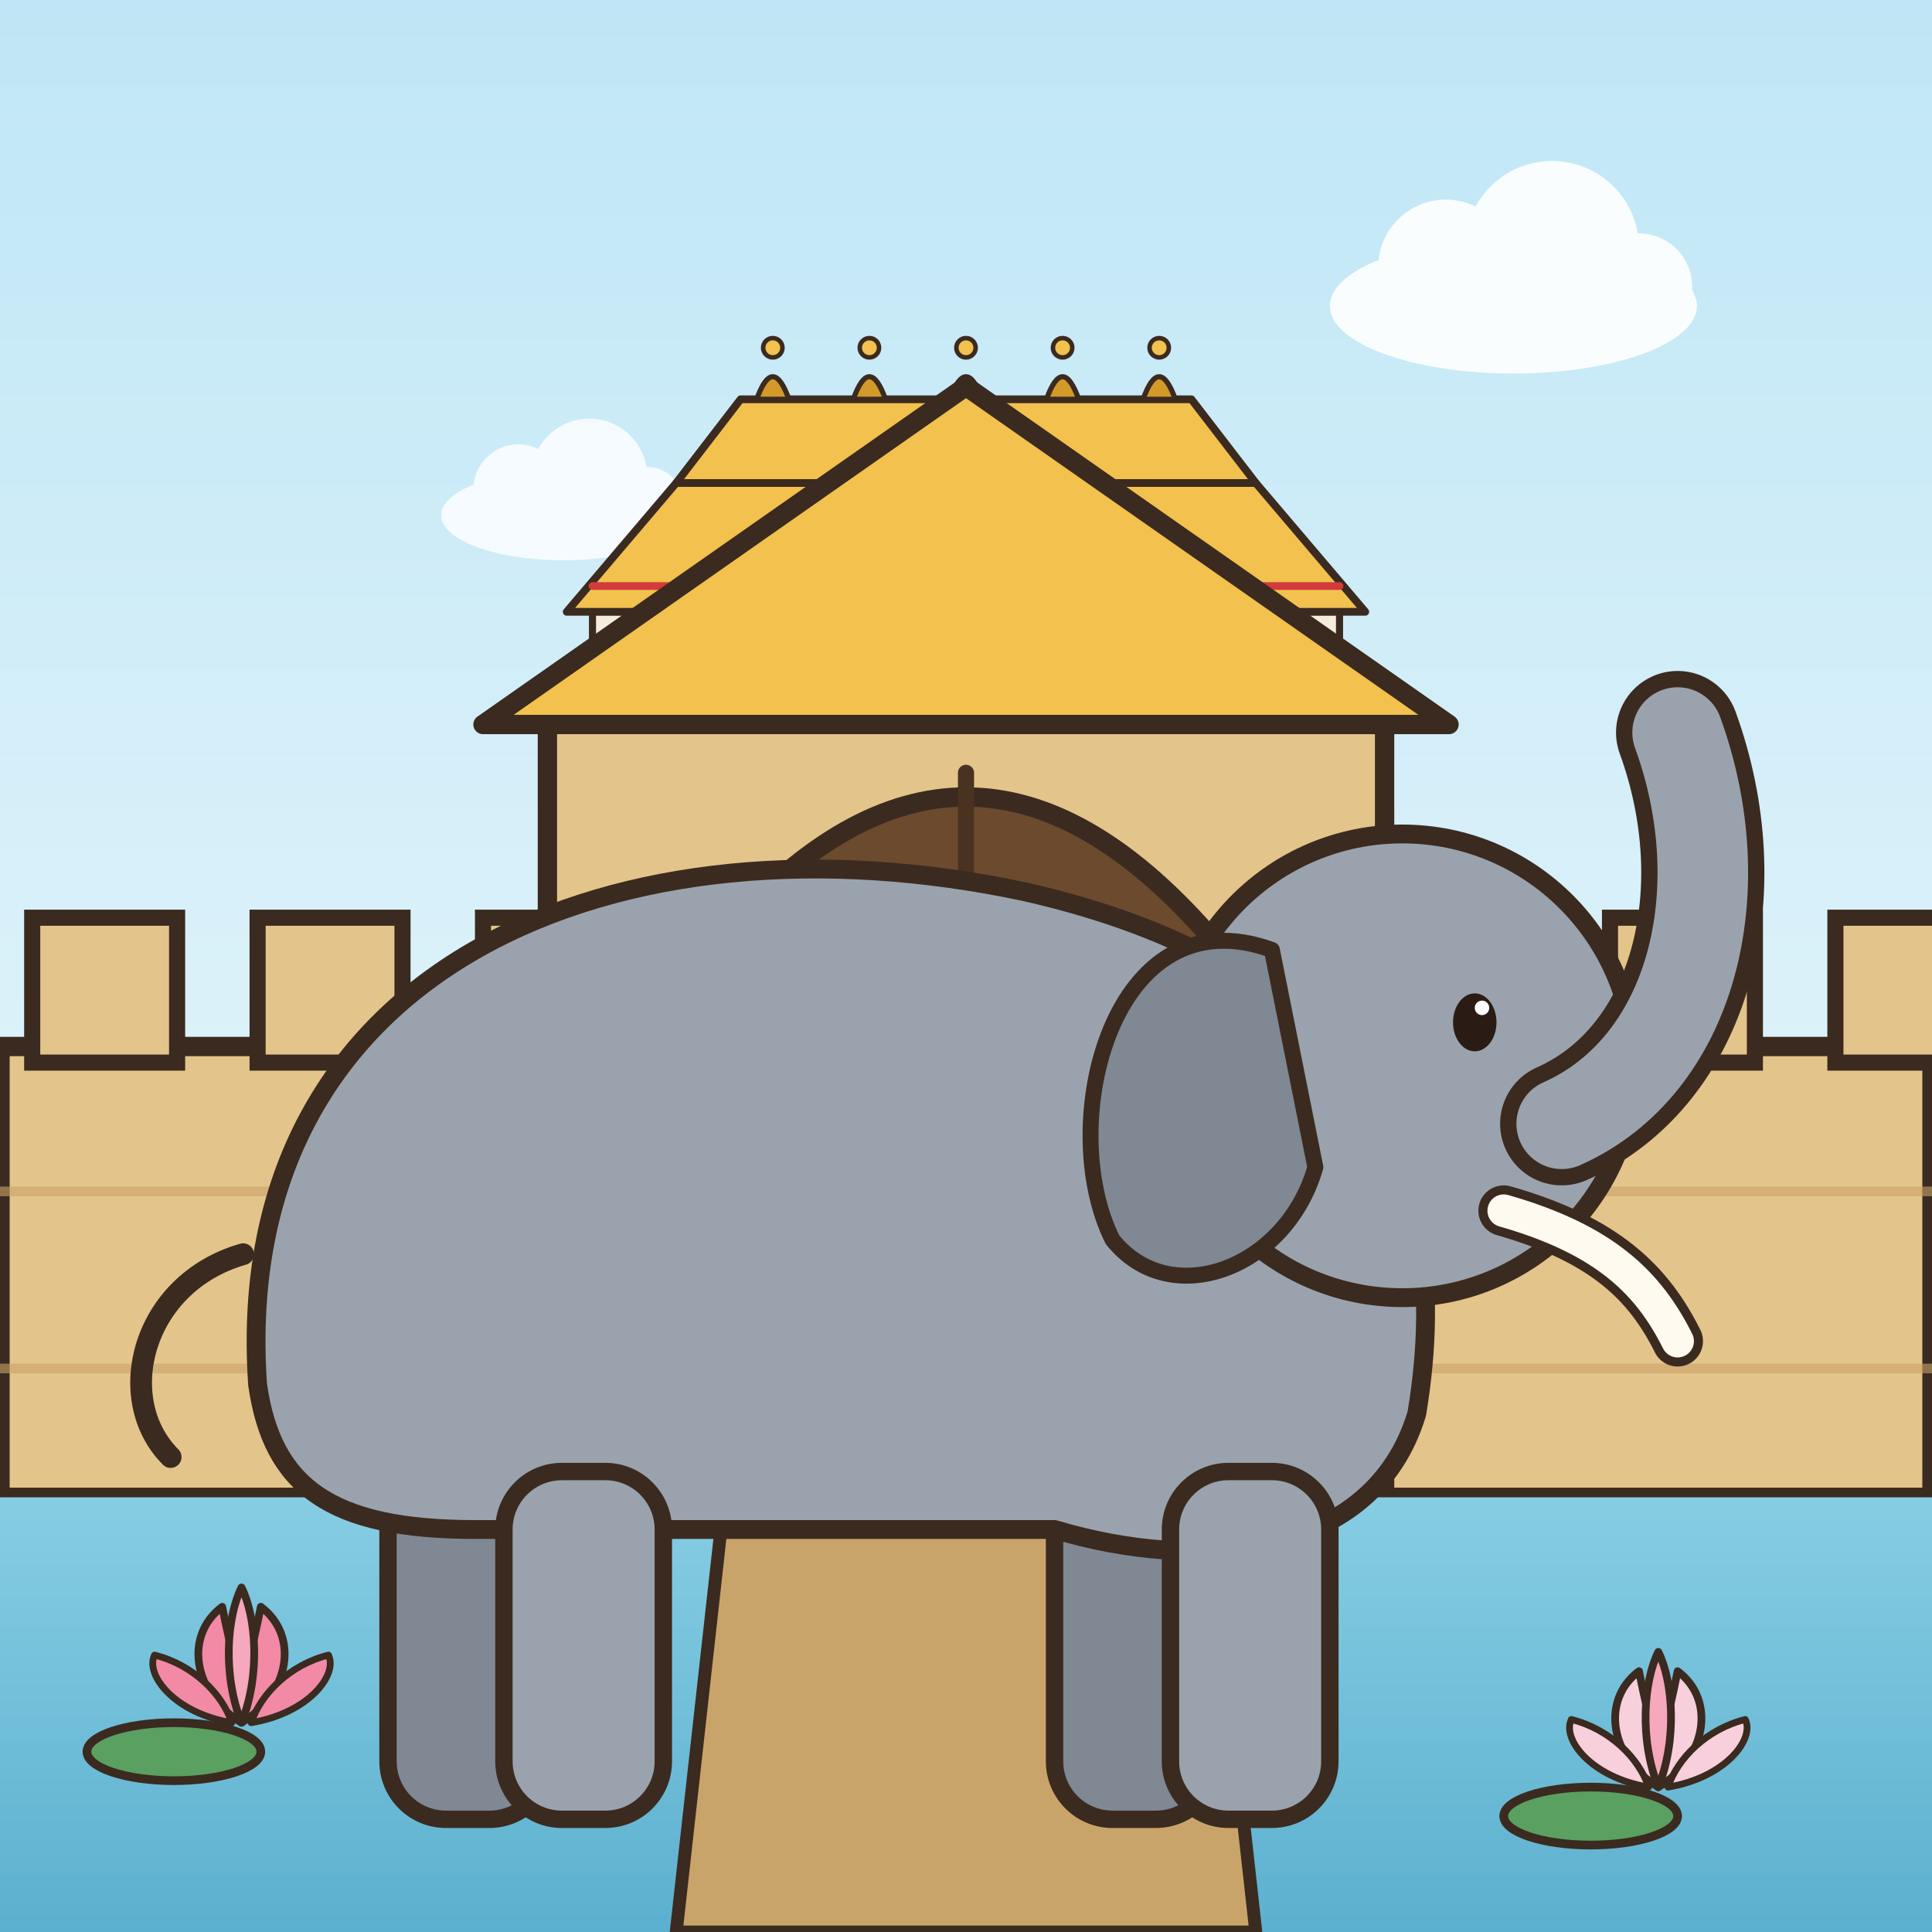
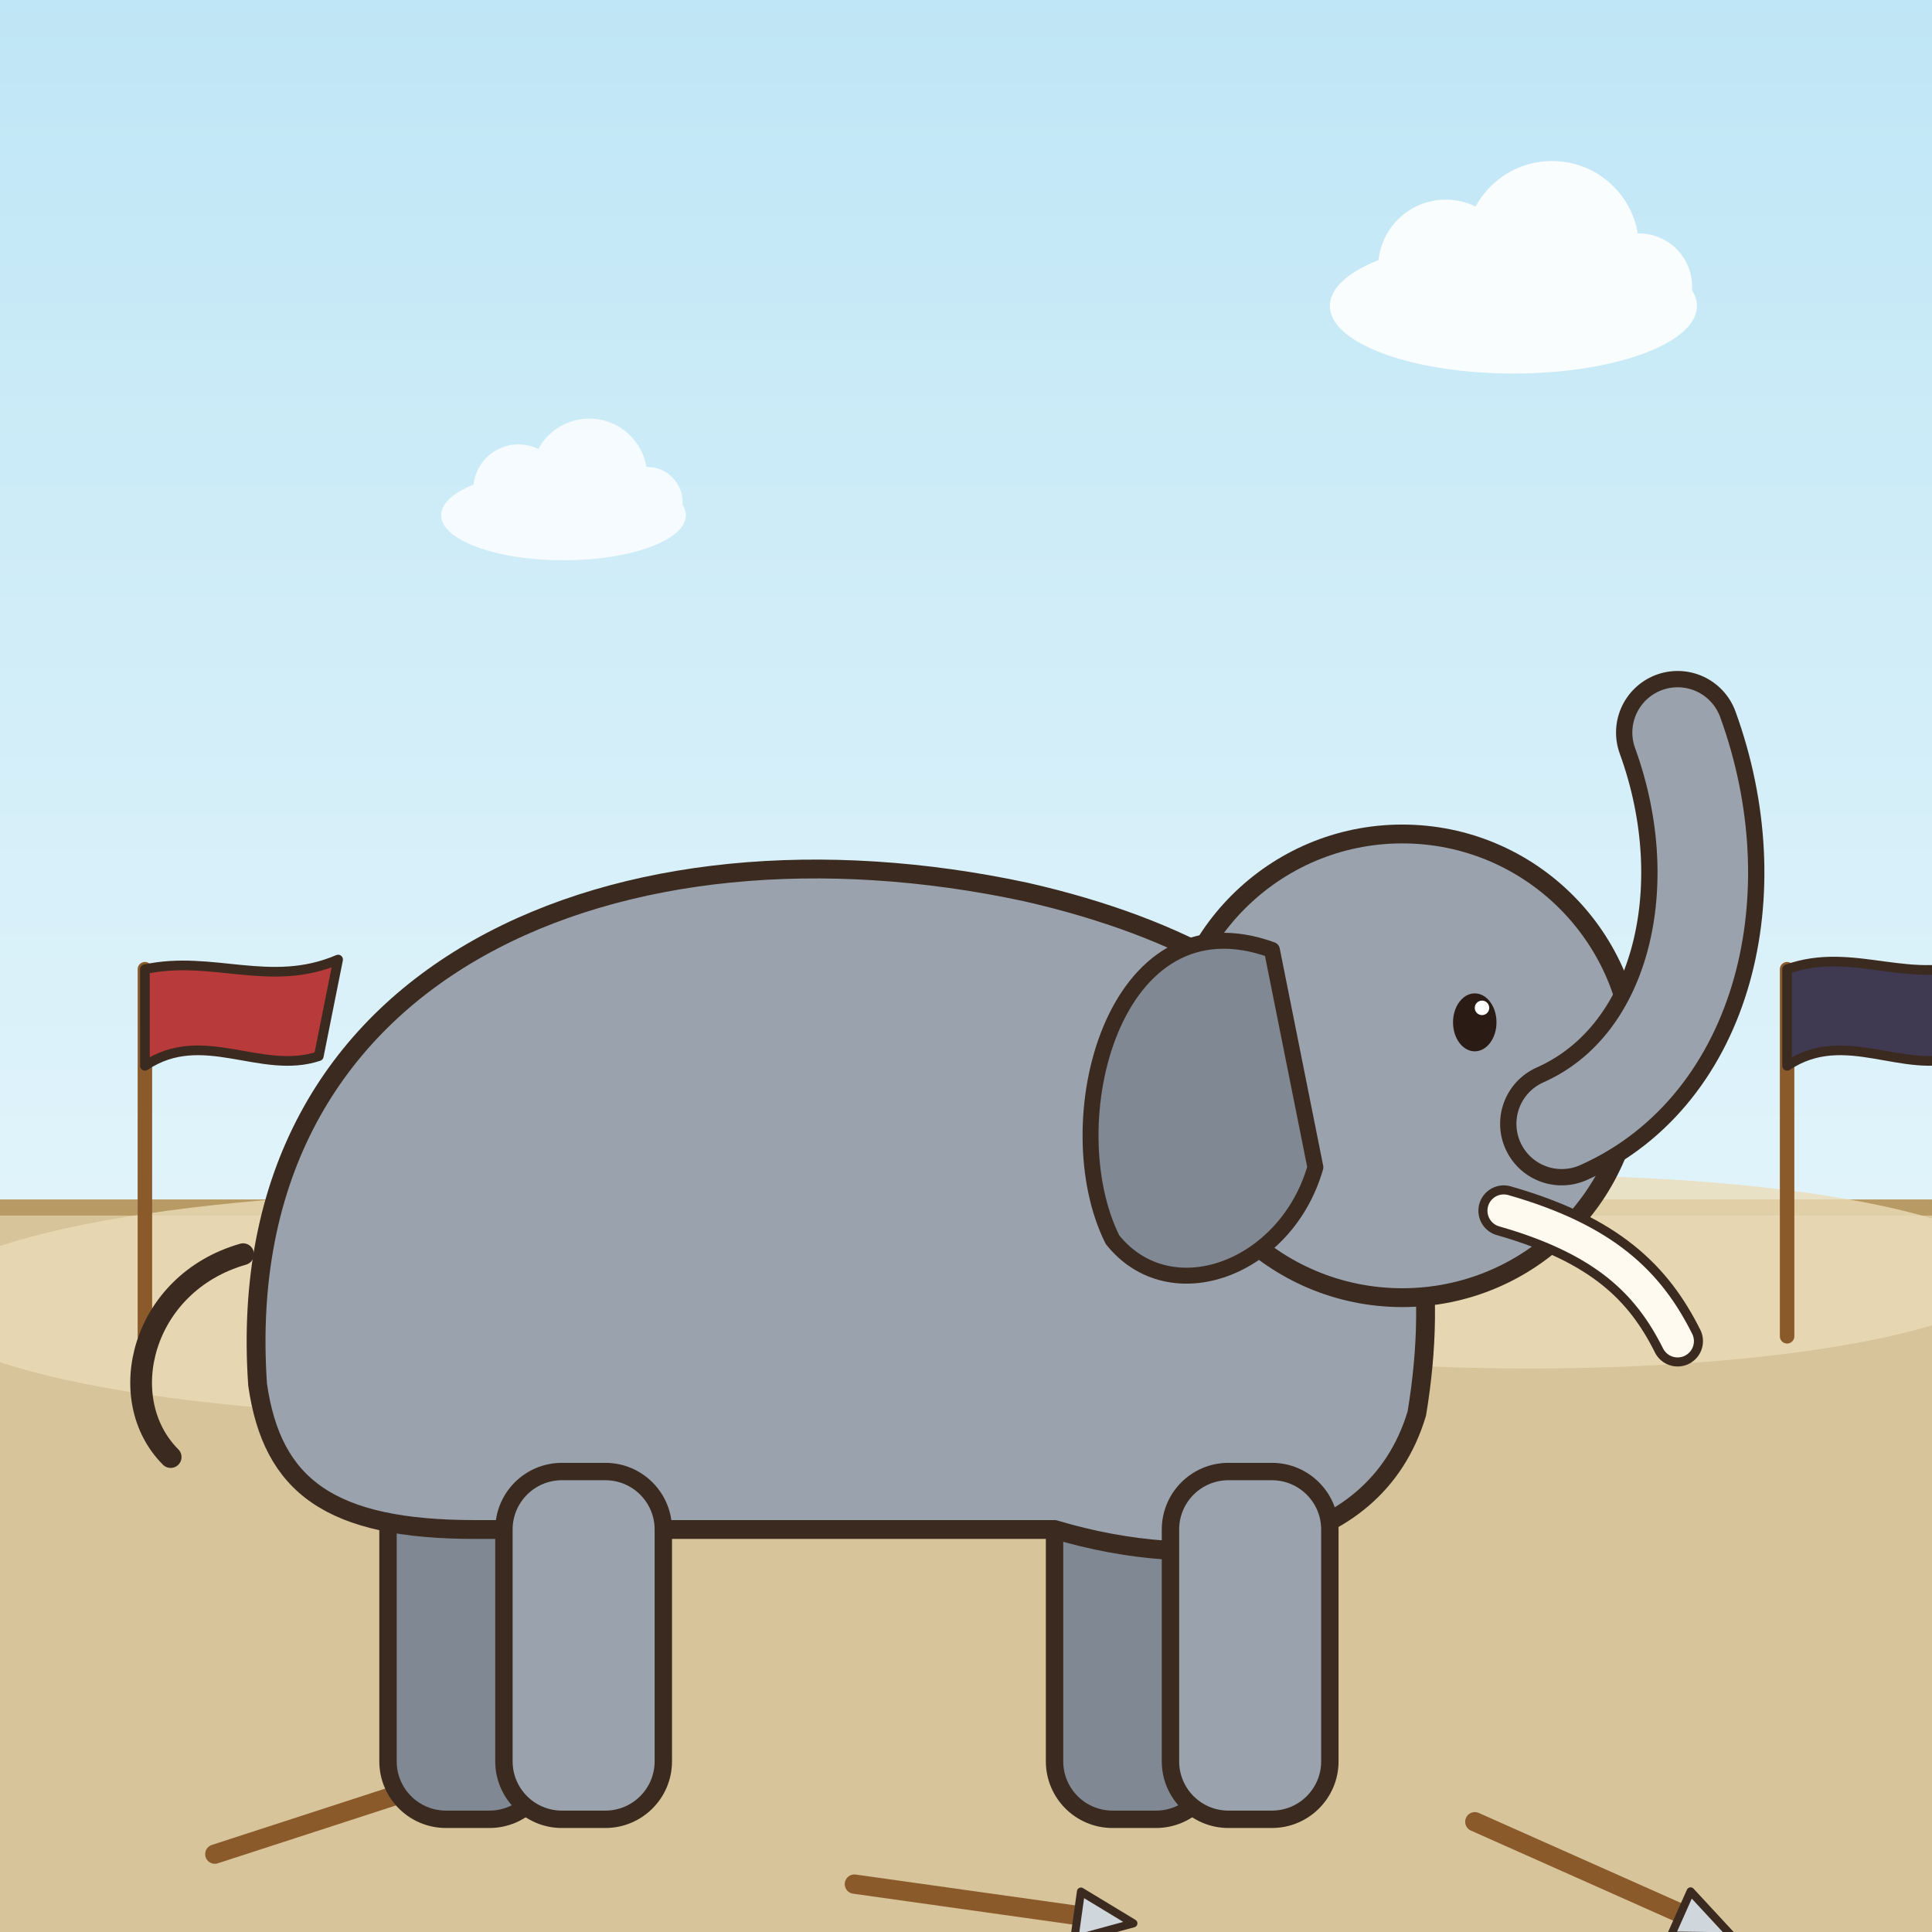
<svg xmlns="http://www.w3.org/2000/svg" viewBox="0 0 240 240" width="240" height="240" role="img">
  <defs>
    <linearGradient id="sky" x1="0" y1="0" x2="0" y2="1">
      <stop offset="0" stop-color="#bfe6f6" />
      <stop offset=".6" stop-color="#dff3fa" />
      <stop offset="1" stop-color="#f4fbfd" />
    </linearGradient>
    <linearGradient id="water" x1="0" y1="0" x2="0" y2="1">
      <stop offset="0" stop-color="#86cde3" />
      <stop offset="1" stop-color="#5cb0cf" />
    </linearGradient>
    <radialGradient id="glow" cx=".5" cy=".5" r=".5">
      <stop offset="0" stop-color="#fffbe6" />
      <stop offset="1" stop-color="#ffe9a8" stop-opacity="0" />
    </radialGradient>
  </defs>
  <rect x="0" y="0" width="240" height="240" rx="0" fill="url(#sky)" stroke="none" stroke-width="0" />
  <g transform="translate(188,38) scale(0.6,0.6)" opacity="0.9">
    <ellipse cx="0" cy="0" rx="38" ry="14" fill="#ffffff" stroke="none" stroke-width="2.5" />
    <circle cx="-14" cy="-8" r="14" fill="#ffffff" stroke="none" stroke-width="2.5" />
    <circle cx="8" cy="-12" r="18" fill="#ffffff" stroke="none" stroke-width="2.5" />
    <circle cx="26" cy="-4" r="11" fill="#ffffff" stroke="none" stroke-width="2.5" />
  </g>
  <g transform="translate(70,64) scale(0.4,0.4)" opacity="0.8">
    <ellipse cx="0" cy="0" rx="38" ry="14" fill="#ffffff" stroke="none" stroke-width="2.5" />
    <circle cx="-14" cy="-8" r="14" fill="#ffffff" stroke="none" stroke-width="2.5" />
    <circle cx="8" cy="-12" r="18" fill="#ffffff" stroke="none" stroke-width="2.5" />
    <circle cx="26" cy="-4" r="11" fill="#ffffff" stroke="none" stroke-width="2.5" />
  </g>
-   <g transform="translate(120,120) scale(0.4,0.4)">
-     <rect x="-110.0" y="-16" width="220" height="16" rx="0" fill="#d8c7a6" stroke="#3b2a1f" stroke-width="2.2" />
-     <rect x="-102.0" y="-96" width="12" height="80" rx="0" fill="#f4ecdc" stroke="#3b2a1f" stroke-width="2" />
-     <rect x="-63.6" y="-96" width="12" height="80" rx="0" fill="#f4ecdc" stroke="#3b2a1f" stroke-width="2" />
-     <rect x="-25.2" y="-96" width="12" height="80" rx="0" fill="#f4ecdc" stroke="#3b2a1f" stroke-width="2" />
-     <rect x="13.2" y="-96" width="12" height="80" rx="0" fill="#f4ecdc" stroke="#3b2a1f" stroke-width="2" />
-     <rect x="51.6" y="-96" width="12" height="80" rx="0" fill="#f4ecdc" stroke="#3b2a1f" stroke-width="2" />
-     <rect x="90.0" y="-96" width="12" height="80" rx="0" fill="#f4ecdc" stroke="#3b2a1f" stroke-width="2" />
-     <rect x="-102.0" y="-96" width="204" height="80" rx="0" fill="#00000010" stroke="none" stroke-width="0" />
-     <rect x="-116.0" y="-110" width="232" height="16" rx="0" fill="#f4ecdc" stroke="#3b2a1f" stroke-width="2.2" />
-     <path d="M-124.0,-110 L-90.0,-150 L90.0,-150 L124.0,-110 Z" fill="#f2c14e" stroke="#3b2a1f" stroke-width="2.4" stroke-linejoin="round" stroke-linecap="round" />
-     <path d="M-90.0,-150 L-70.0,-176 L70.0,-176 L90.0,-150 Z" fill="#f2c14e" stroke="#3b2a1f" stroke-width="2.4" stroke-linejoin="round" stroke-linecap="round" />
-     <g transform="translate(-60,-176) scale(1,1)">
-       <path d="M-5,0 Q0,-14 5,0 Z" fill="#d39a2a" stroke="#3b2a1f" stroke-width="1.6" stroke-linejoin="round" stroke-linecap="round" />
-       <circle cx="0" cy="-16" r="3" fill="#f2c14e" stroke="#3b2a1f" stroke-width="1.4" />
-     </g>
-     <g transform="translate(-30,-176) scale(1,1)">
-       <path d="M-5,0 Q0,-14 5,0 Z" fill="#d39a2a" stroke="#3b2a1f" stroke-width="1.6" stroke-linejoin="round" stroke-linecap="round" />
-       <circle cx="0" cy="-16" r="3" fill="#f2c14e" stroke="#3b2a1f" stroke-width="1.4" />
-     </g>
-     <g transform="translate(0,-176) scale(1,1)">
-       <path d="M-5,0 Q0,-14 5,0 Z" fill="#d39a2a" stroke="#3b2a1f" stroke-width="1.6" stroke-linejoin="round" stroke-linecap="round" />
-       <circle cx="0" cy="-16" r="3" fill="#f2c14e" stroke="#3b2a1f" stroke-width="1.4" />
-     </g>
-     <g transform="translate(30,-176) scale(1,1)">
-       <path d="M-5,0 Q0,-14 5,0 Z" fill="#d39a2a" stroke="#3b2a1f" stroke-width="1.6" stroke-linejoin="round" stroke-linecap="round" />
-       <circle cx="0" cy="-16" r="3" fill="#f2c14e" stroke="#3b2a1f" stroke-width="1.4" />
-     </g>
-     <g transform="translate(60,-176) scale(1,1)">
-       <path d="M-5,0 Q0,-14 5,0 Z" fill="#d39a2a" stroke="#3b2a1f" stroke-width="1.6" stroke-linejoin="round" stroke-linecap="round" />
-       <circle cx="0" cy="-16" r="3" fill="#f2c14e" stroke="#3b2a1f" stroke-width="1.4" />
-     </g>
-     <path d="M-116.0,-118 L116.0,-118" fill="none" stroke="#d23b3b" stroke-width="2.4" stroke-linejoin="round" stroke-linecap="round" />
+   <rect x="0" y="150" width="240" height="90" rx="0" fill="#d8c49a" stroke="none" stroke-width="0" />
+   <path d="M0,150 L240,150" fill="none" stroke="#b89a64" stroke-width="2" stroke-linejoin="round" stroke-linecap="round" />
+   <ellipse cx="60" cy="162" rx="70" ry="14" fill="#eadcb8" stroke="none" stroke-width="2.5" opacity="0.8" />
+   <ellipse cx="190" cy="158" rx="60" ry="12" fill="#eadcb8" stroke="none" stroke-width="2.5" opacity="0.8" />
+   <g transform="translate(18,166) scale(0.6,0.6)">
+     <path d="M0,0 L0,-76" fill="none" stroke="#8a5a2b" stroke-width="3" stroke-linejoin="round" stroke-linecap="round" />
+     <path d="M0,-76 C14,-79 26,-72 40,-78 L36,-58 C24,-54 12,-64 0,-56 Z" fill="#b83a3a" stroke="#3b2a1f" stroke-width="2" stroke-linejoin="round" stroke-linecap="round" />
  </g>
-   <rect x="0" y="130" width="240" height="56" rx="0" fill="#e3c48a" stroke="#3b2a1f" stroke-width="2.4" />
-   <rect x="4" y="114" width="18" height="18" rx="0" fill="#e3c48a" stroke="#3b2a1f" stroke-width="2" />
-   <rect x="32" y="114" width="18" height="18" rx="0" fill="#e3c48a" stroke="#3b2a1f" stroke-width="2" />
-   <rect x="60" y="114" width="18" height="18" rx="0" fill="#e3c48a" stroke="#3b2a1f" stroke-width="2" />
-   <rect x="88" y="114" width="18" height="18" rx="0" fill="#e3c48a" stroke="#3b2a1f" stroke-width="2" />
-   <rect x="116" y="114" width="18" height="18" rx="0" fill="#e3c48a" stroke="#3b2a1f" stroke-width="2" />
-   <rect x="144" y="114" width="18" height="18" rx="0" fill="#e3c48a" stroke="#3b2a1f" stroke-width="2" />
-   <rect x="172" y="114" width="18" height="18" rx="0" fill="#e3c48a" stroke="#3b2a1f" stroke-width="2" />
-   <rect x="200" y="114" width="18" height="18" rx="0" fill="#e3c48a" stroke="#3b2a1f" stroke-width="2" />
-   <rect x="228" y="114" width="18" height="18" rx="0" fill="#e3c48a" stroke="#3b2a1f" stroke-width="2" />
-   <path d="M0,148 L240,148" fill="none" stroke="#c9a46a" stroke-width="1.2" stroke-linejoin="round" stroke-linecap="round" opacity="0.6" />
-   <path d="M0,170 L240,170" fill="none" stroke="#c9a46a" stroke-width="1.2" stroke-linejoin="round" stroke-linecap="round" opacity="0.6" />
-   <rect x="68" y="90" width="104" height="96" rx="0" fill="#e3c48a" stroke="#3b2a1f" stroke-width="2.4" />
-   <path d="M90,186 L90,116 Q120,82 150,116 L150,186 Z" fill="#6b4a2e" stroke="#3b2a1f" stroke-width="2.4" stroke-linejoin="round" stroke-linecap="round" />
-   <path d="M120,96 L120,186" fill="none" stroke="#4a3220" stroke-width="2" stroke-linejoin="round" stroke-linecap="round" />
-   <path d="M60,90 L120,48 L180,90 Z" fill="#f2c14e" stroke="#3b2a1f" stroke-width="2.4" stroke-linejoin="round" stroke-linecap="round" />
-   <rect x="0" y="186" width="240" height="54" rx="0" fill="url(#water)" stroke="none" stroke-width="0" />
-   <path d="M90,186 L150,186 L156,240 L84,240 Z" fill="#c9a46a" stroke="#3b2a1f" stroke-width="1.6" stroke-linejoin="round" stroke-linecap="round" />
-   <g transform="translate(30,214) scale(0.6,0.6)">
-     <ellipse cx="-14" cy="6" rx="18" ry="6" fill="#5aa060" stroke="#3b2a1f" stroke-width="1.8" />
-     <path d="M0,0 C-10,-6 -12,-18 -4,-24 C-2,-14 0,-8 0,0 Z" fill="#f28aa6" stroke="#3b2a1f" stroke-width="1.6" stroke-linejoin="round" stroke-linecap="round" />
-     <path d="M0,0 C10,-6 12,-18 4,-24 C2,-14 0,-8 0,0 Z" fill="#f28aa6" stroke="#3b2a1f" stroke-width="1.6" stroke-linejoin="round" stroke-linecap="round" />
-     <path d="M0,0 C-4,-10 -3,-22 0,-28 C3,-22 4,-10 0,0 Z" fill="#f6a8bd" stroke="#3b2a1f" stroke-width="1.6" stroke-linejoin="round" stroke-linecap="round" />
-     <path d="M-2,0 C-14,-2 -20,-10 -18,-14 C-10,-12 -4,-6 -2,0 Z M2,0 C14,-2 20,-10 18,-14 C10,-12 4,-6 2,0 Z" fill="#f28aa6" stroke="#3b2a1f" stroke-width="1.4" stroke-linejoin="round" stroke-linecap="round" />
+   <g transform="translate(222,166) scale(0.6,0.6)">
+     <path d="M0,0 L0,-76" fill="none" stroke="#8a5a2b" stroke-width="3" stroke-linejoin="round" stroke-linecap="round" />
+     <path d="M0,-76 C14,-81 26,-72 40,-78 L36,-58 C24,-54 12,-64 0,-56 Z" fill="#3f3a52" stroke="#3b2a1f" stroke-width="2" stroke-linejoin="round" stroke-linecap="round" />
  </g>
-   <g transform="translate(206,222) scale(0.6,0.6)">
-     <ellipse cx="-14" cy="6" rx="18" ry="6" fill="#5aa060" stroke="#3b2a1f" stroke-width="1.8" />
-     <path d="M0,0 C-10,-6 -12,-18 -4,-24 C-2,-14 0,-8 0,0 Z" fill="#f7d0dc" stroke="#3b2a1f" stroke-width="1.6" stroke-linejoin="round" stroke-linecap="round" />
-     <path d="M0,0 C10,-6 12,-18 4,-24 C2,-14 0,-8 0,0 Z" fill="#f7d0dc" stroke="#3b2a1f" stroke-width="1.6" stroke-linejoin="round" stroke-linecap="round" />
-     <path d="M0,0 C-4,-10 -3,-22 0,-28 C3,-22 4,-10 0,0 Z" fill="#f6a8bd" stroke="#3b2a1f" stroke-width="1.6" stroke-linejoin="round" stroke-linecap="round" />
-     <path d="M-2,0 C-14,-2 -20,-10 -18,-14 C-10,-12 -4,-6 -2,0 Z M2,0 C14,-2 20,-10 18,-14 C10,-12 4,-6 2,0 Z" fill="#f7d0dc" stroke="#3b2a1f" stroke-width="1.4" stroke-linejoin="round" stroke-linecap="round" />
+   <g transform="translate(40,226) rotate(-18) scale(1,1)">
+     <path d="M-14,0 L14,0" fill="none" stroke="#8a5a2b" stroke-width="2.4" stroke-linejoin="round" stroke-linecap="round" />
+     <path d="M14,-3 L21,0 L14,3 Z" fill="#cfd6dc" stroke="#3b2a1f" stroke-width="1" stroke-linejoin="round" stroke-linecap="round" />
+   </g>
+   <g transform="translate(196,232) rotate(24) scale(1,1)">
+     <path d="M-14,0 L14,0" fill="none" stroke="#8a5a2b" stroke-width="2.4" stroke-linejoin="round" stroke-linecap="round" />
+     <path d="M14,-3 L21,0 L14,3 Z" fill="#cfd6dc" stroke="#3b2a1f" stroke-width="1" stroke-linejoin="round" stroke-linecap="round" />
+   </g>
+   <g transform="translate(120,236) rotate(8) scale(1,1)">
+     <path d="M-14,0 L14,0" fill="none" stroke="#8a5a2b" stroke-width="2.4" stroke-linejoin="round" stroke-linecap="round" />
+     <path d="M14,-3 L21,0 L14,3 Z" fill="#cfd6dc" stroke="#3b2a1f" stroke-width="1" stroke-linejoin="round" stroke-linecap="round" />
  </g>
  <g transform="translate(104,226) scale(0.9,0.9)">
    <rect x="-62" y="-48" width="22" height="48" rx="8" fill="#7f8893" stroke="#3b2a1f" stroke-width="2.4" />
    <rect x="30" y="-48" width="22" height="48" rx="8" fill="#7f8893" stroke="#3b2a1f" stroke-width="2.4" />
    <path d="M-80,-60 C-84,-118 -30,-140 26,-128 C70,-118 86,-92 80,-56 C74,-36 50,-34 30,-40 L-50,-40 C-70,-40 -78,-46 -80,-60 Z" fill="#9aa3ad" stroke="#3b2a1f" stroke-width="2.6" stroke-linejoin="round" stroke-linecap="round" />
    <rect x="-46" y="-48" width="22" height="48" rx="8" fill="#9aa3ad" stroke="#3b2a1f" stroke-width="2.4" />
    <rect x="46" y="-48" width="22" height="48" rx="8" fill="#9aa3ad" stroke="#3b2a1f" stroke-width="2.4" />
    <path d="M-82,-78 C-96,-74 -100,-58 -92,-50" fill="none" stroke="#3b2a1f" stroke-width="3" stroke-linejoin="round" stroke-linecap="round" />
    <circle cx="78" cy="-104" r="32" fill="#9aa3ad" stroke="#3b2a1f" stroke-width="2.6" />
    <path d="M60,-120 C38,-128 30,-96 38,-80 C46,-70 62,-76 66,-90 Z" fill="#7f8893" stroke="#3b2a1f" stroke-width="2.2" stroke-linejoin="round" stroke-linecap="round" />
    <path d="M100,-96 C118,-104 124,-128 116,-150" fill="none" stroke="#3b2a1f" stroke-width="17" stroke-linejoin="round" stroke-linecap="round" />
    <path d="M100,-96 C118,-104 124,-128 116,-150" fill="none" stroke="#9aa3ad" stroke-width="12.5" stroke-linejoin="round" stroke-linecap="round" />
    <path d="M92,-84 C106,-80 112,-74 116,-66" fill="none" stroke="#3b2a1f" stroke-width="7" stroke-linejoin="round" stroke-linecap="round" />
    <path d="M92,-84 C106,-80 112,-74 116,-66" fill="none" stroke="#fffaf0" stroke-width="4.5" stroke-linejoin="round" stroke-linecap="round" />
    <ellipse cx="88" cy="-110" rx="3" ry="4" fill="#2a1c14" stroke="none" stroke-width="2.5" />
    <circle cx="89" cy="-112" r="1" fill="#ffffff" stroke="none" stroke-width="2.5" />
  </g>
</svg>
